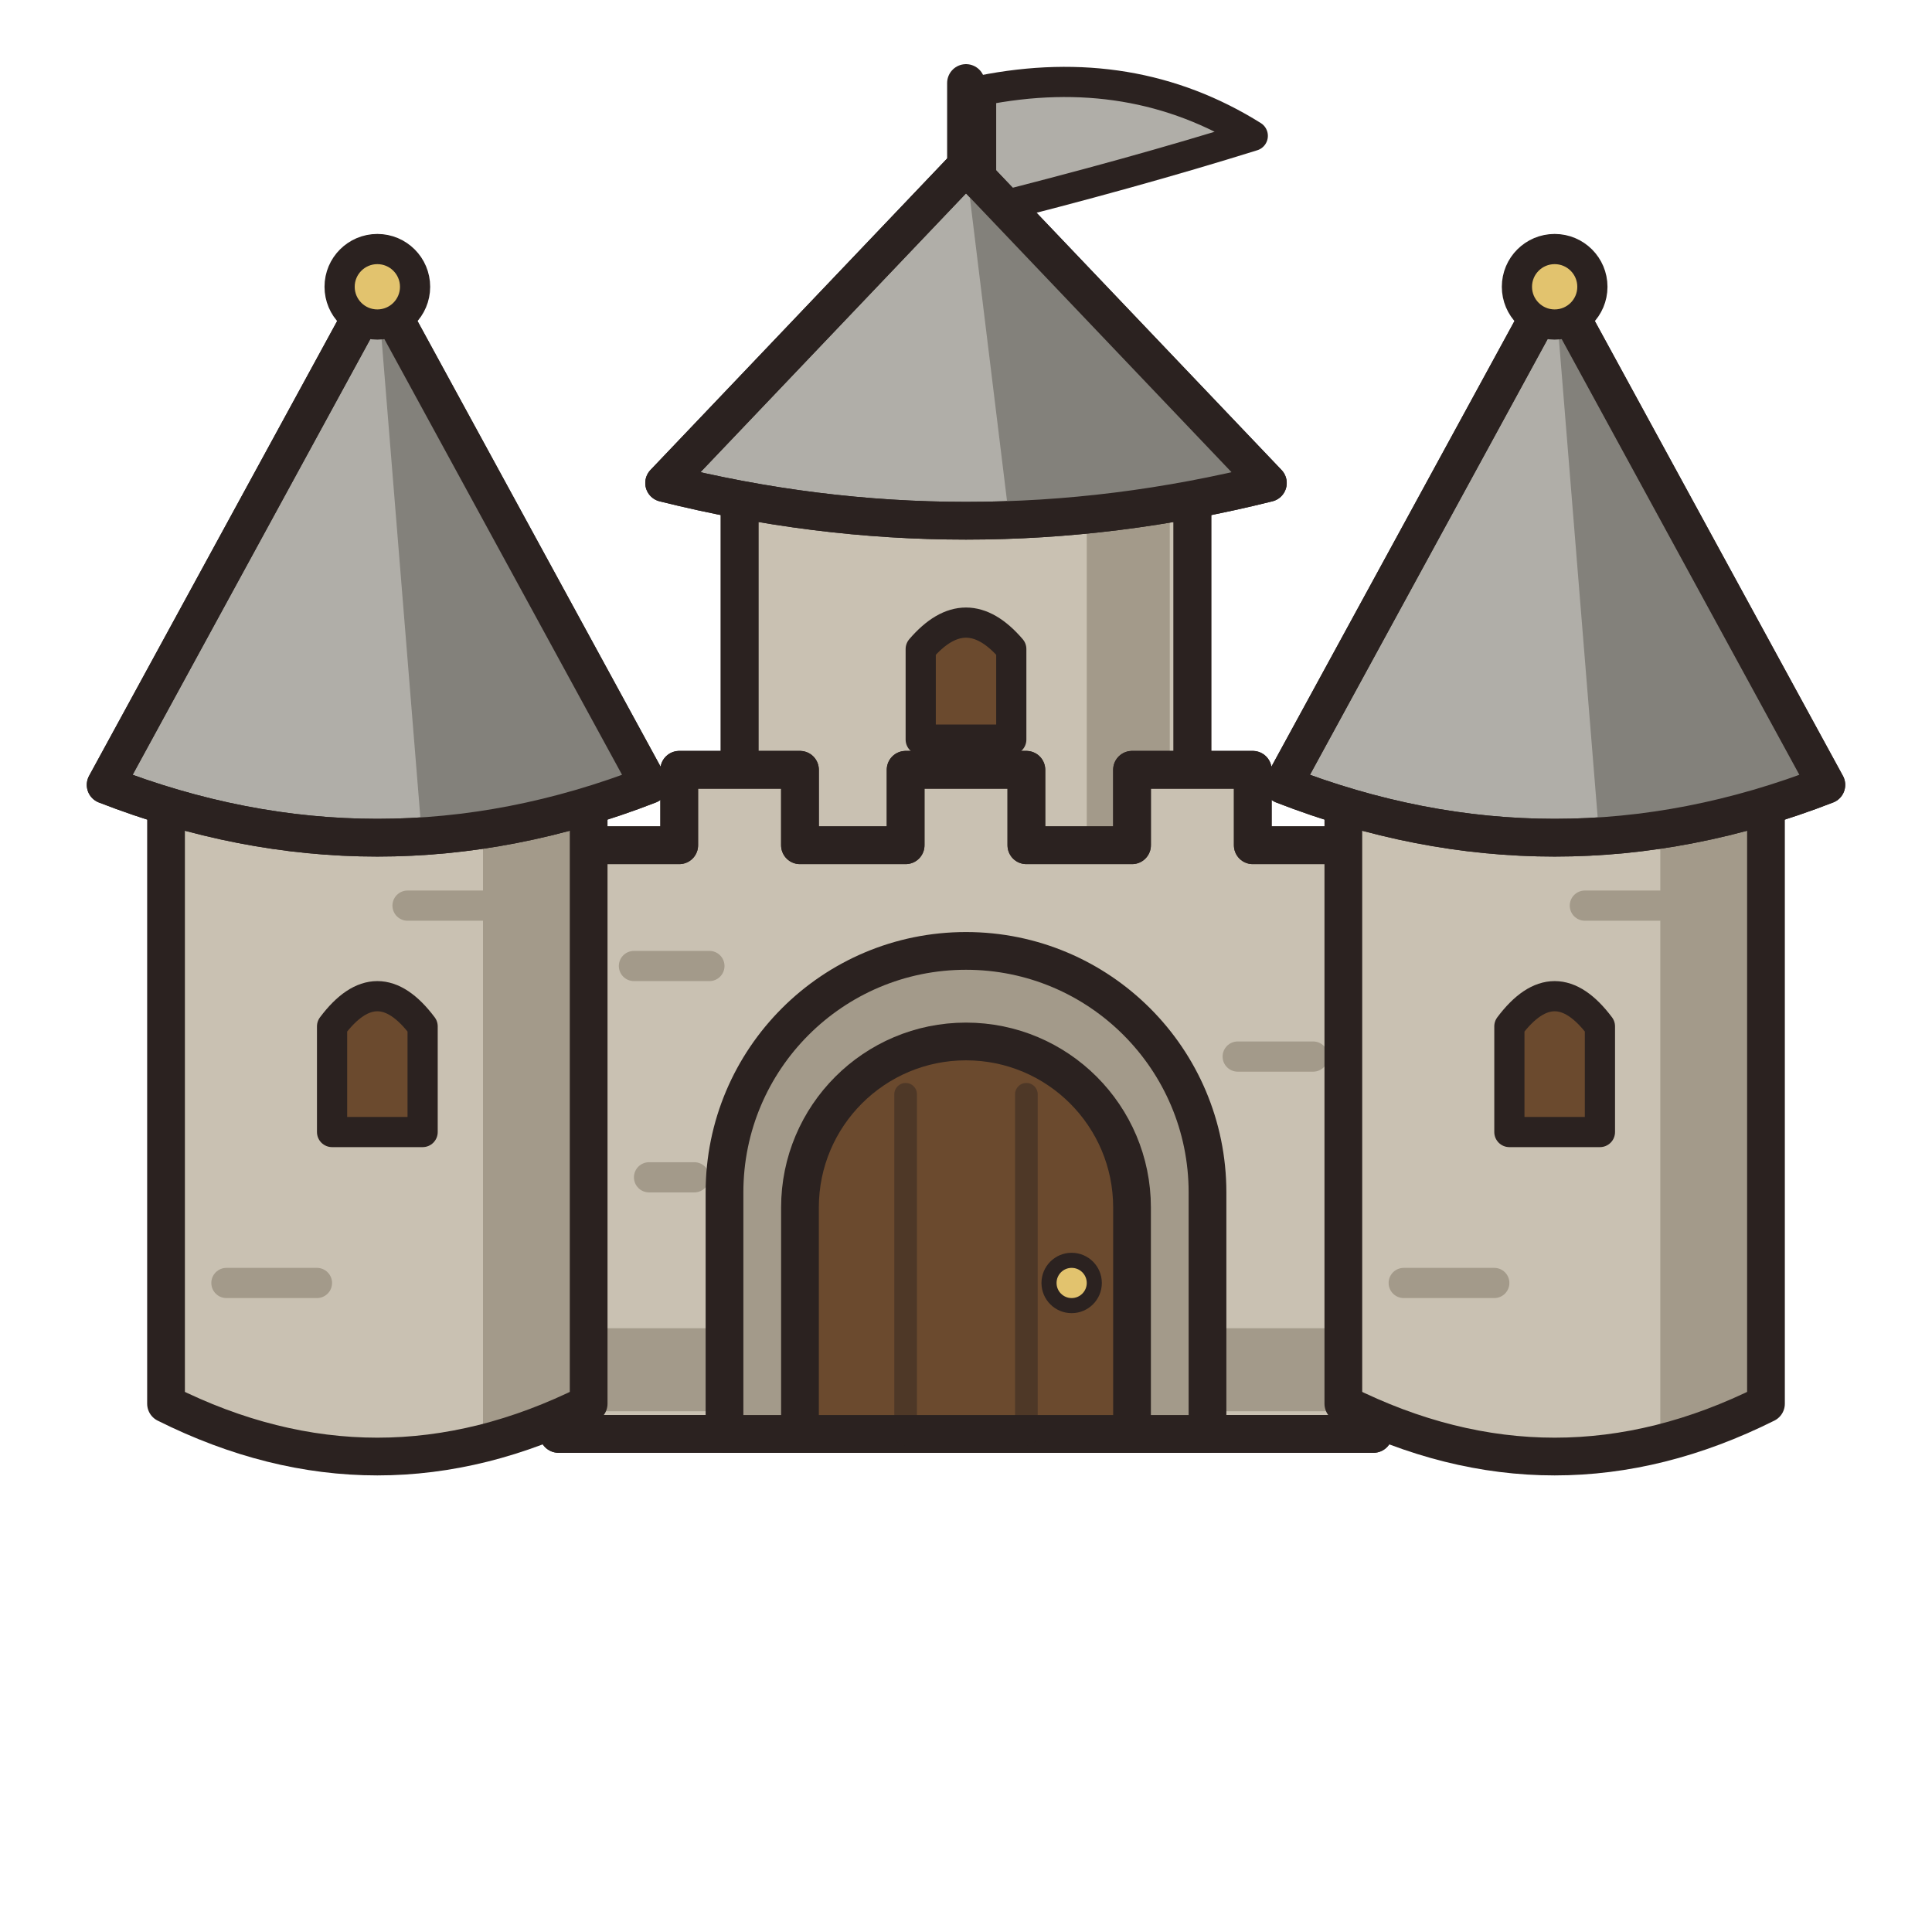
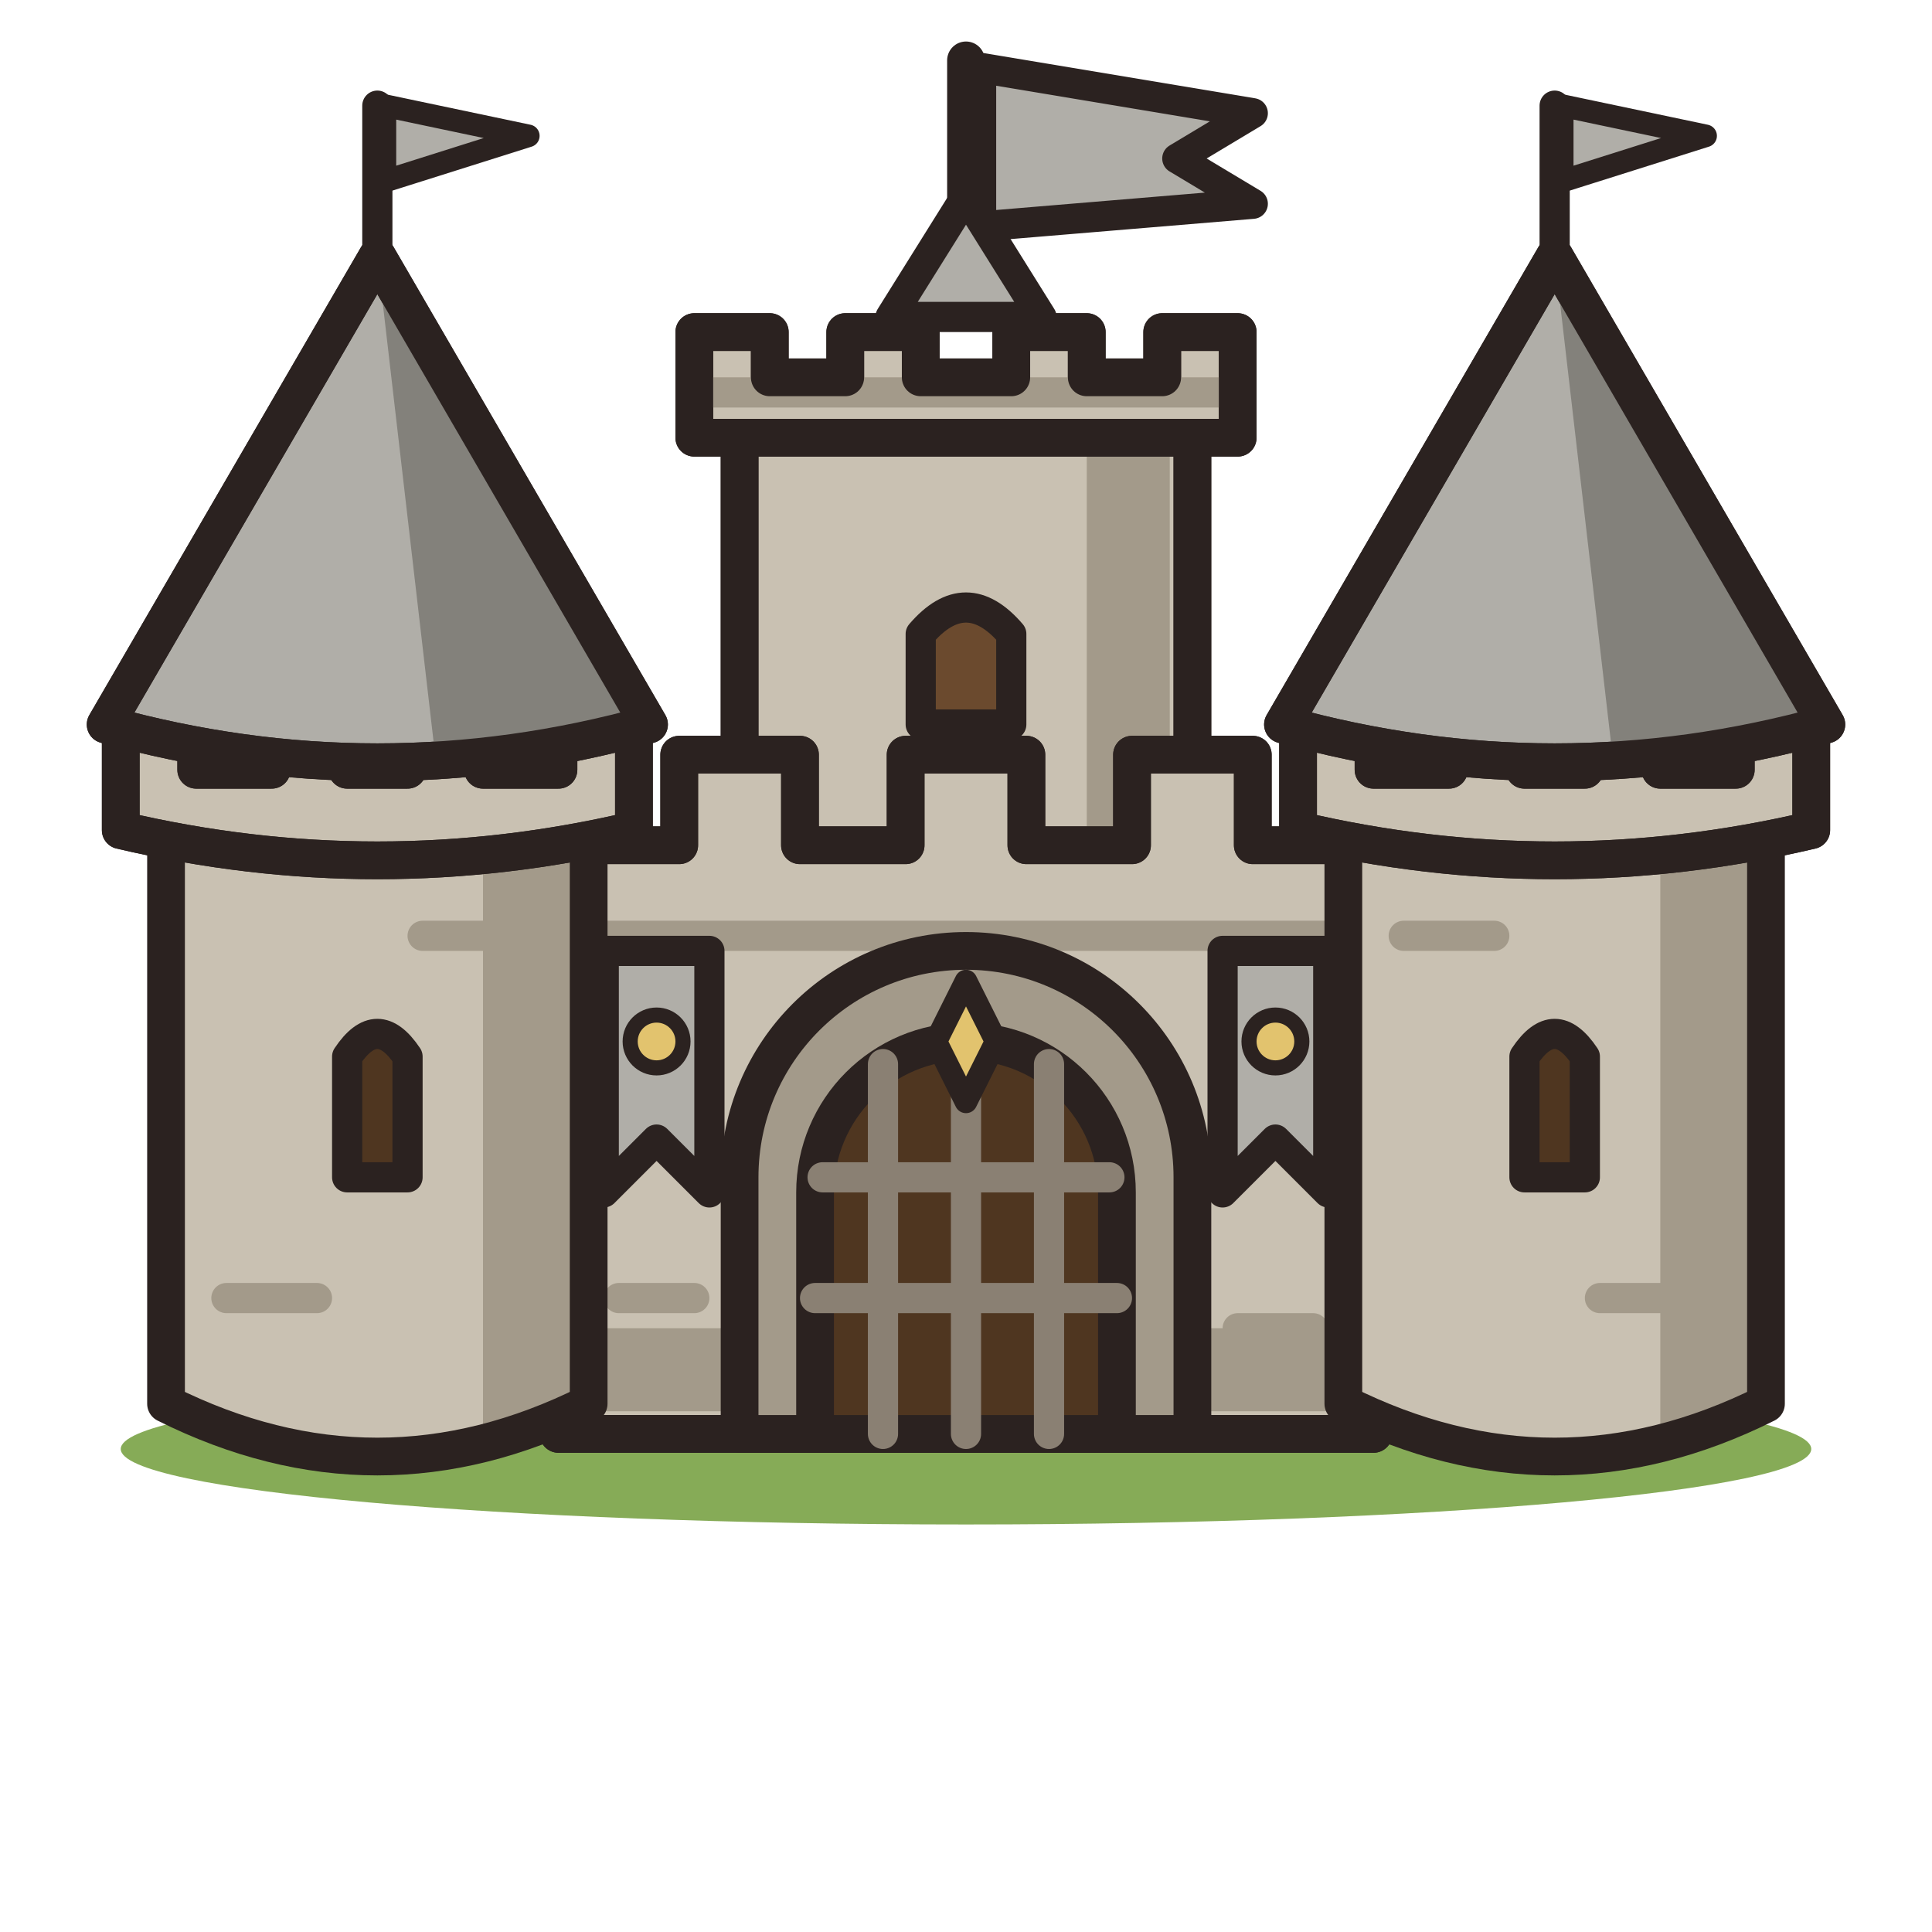
<svg xmlns="http://www.w3.org/2000/svg" viewBox="0 0 256 256" width="256" height="256">
+   <ellipse cx="128" cy="192" rx="112" ry="10" fill="#86ab57" />
  <g stroke="#2b2220" stroke-width="5" stroke-linejoin="round" stroke-linecap="round">
-     <line x1="128" y1="11" x2="128" y2="26" />
-     <path d="M130 12 Q150 8 166 18 Q150 23 130 28 Z" fill="#b0aea8" stroke-width="4" />
-     <rect x="98" y="58" width="60" height="58" fill="#c9c1b2" />
-     <rect x="144" y="60" width="11" height="54" fill="#a39a8a" stroke="none" />
-     <rect x="98" y="58" width="60" height="58" fill="none" />
-     <path d="M122 98 L122 86 Q128 79 134 86 L134 98 Z" fill="#6b4a2e" stroke-width="4" />
-     <path d="M88 64 Q128 74 168 64 L128 22 Z" fill="#b0aea8" />
-     <path d="M128 22 L168 64 Q150 70 134 71 Z" fill="#83817b" stroke="none" />
-     <path d="M88 64 Q128 74 168 64 L128 22 Z" fill="none" />
-     <path d="M74 190 L74 112 L90 112 L90 102 L106 102 L106 112 L120 112 L120 102 L136 102 L136 112 L150 112 L150 102 L166 102 L166 112 L182 112 L182 190 Z" fill="#c9c1b2" />
+     <line x1="128" y1="8" x2="128" y2="30" />
+     <path d="M130 9 L166 15 L156 21 L166 27 L130 30 Z" fill="#b0aea8" stroke-width="4" />
+     <rect x="98" y="56" width="60" height="58" fill="#c9c1b2" />
+     <rect x="144" y="58" width="11" height="54" fill="#a39a8a" stroke="none" />
+     <rect x="98" y="56" width="60" height="58" fill="none" />
+     <path d="M122 96 L122 84 Q128 77 134 84 L134 96 Z" fill="#6b4a2e" stroke-width="4" />
+     <path d="M92 58 L92 44 L102 44 L102 50 L112 50 L112 44 L122 44 L122 50 L134 50 L134 44 L144 44 L144 50 L154 50 L154 44 L164 44 L164 58 Z" fill="#c9c1b2" />
+     <path d="M92 52 L164 52" fill="none" stroke="#a39a8a" stroke-width="4" />
+     <path d="M92 58 L92 44 L102 44 L102 50 L112 50 L112 44 L122 44 L122 50 L134 50 L134 44 L144 44 L144 50 L154 50 L154 44 L164 44 L164 58 Z" fill="none" />
+     <path d="M118 42 L128 26 L138 42 Z" fill="#b0aea8" stroke-width="4" />
+     <path d="M74 190 L74 112 L90 112 L90 100 L106 100 L106 112 L120 112 L120 100 L136 100 L136 112 L150 112 L150 100 L166 100 L166 112 L182 112 L182 190 Z" fill="#c9c1b2" />
    <rect x="77" y="176" width="102" height="11" fill="#a39a8a" stroke="none" />
-     <path d="M74 190 L74 112 L90 112 L90 102 L106 102 L106 112 L120 112 L120 102 L136 102 L136 112 L150 112 L150 102 L166 102 L166 112 L182 112 L182 190 Z" fill="none" />
-     <path d="M84 128 L94 128 M164 140 L174 140 M86 156 L92 156" fill="none" stroke="#a39a8a" stroke-width="4" />
-     <path d="M96 190 L96 158 A32 32 0 0 1 160 158 L160 190 Z" fill="#a39a8a" />
-     <path d="M106 190 L106 160 A22 22 0 0 1 150 160 L150 190 Z" fill="#6b4a2e" />
-     <path d="M120 145 L120 190 M136 145 L136 190" fill="none" stroke-width="3" opacity="0.45" />
-     <circle cx="142" cy="170" r="3" fill="#e2c36e" stroke-width="2" />
-     <path d="M22 100 L22 186 Q50 200 78 186 L78 100 Z" fill="#c9c1b2" stroke="none" />
-     <path d="M64 100 L78 100 L78 186 Q71 190 64 192 Z" fill="#a39a8a" stroke="none" />
-     <path d="M22 100 L22 186 Q50 200 78 186 L78 100 Z" fill="none" />
-     <path d="M44 150 L44 136 Q50 128 56 136 L56 150 Z" fill="#6b4a2e" stroke-width="4" />
-     <path d="M30 170 L42 170 M54 120 L66 120" fill="none" stroke="#a39a8a" stroke-width="4" />
-     <path d="M14 104 Q50 118 86 104 L50 38 Z" fill="#b0aea8" />
-     <path d="M50 38 L86 104 Q68 112 56 112 Z" fill="#83817b" stroke="none" />
-     <path d="M14 104 Q50 118 86 104 L50 38 Z" fill="none" />
-     <circle cx="50" cy="38" r="5" fill="#e2c36e" stroke-width="4" />
-     <path d="M178 100 L178 186 Q206 200 234 186 L234 100 Z" fill="#c9c1b2" stroke="none" />
-     <path d="M220 100 L234 100 L234 186 Q227 190 220 192 Z" fill="#a39a8a" stroke="none" />
-     <path d="M178 100 L178 186 Q206 200 234 186 L234 100 Z" fill="none" />
-     <path d="M200 150 L200 136 Q206 128 212 136 L212 150 Z" fill="#6b4a2e" stroke-width="4" />
-     <path d="M186 170 L198 170 M210 120 L222 120" fill="none" stroke="#a39a8a" stroke-width="4" />
-     <path d="M170 104 Q206 118 242 104 L206 38 Z" fill="#b0aea8" />
-     <path d="M206 38 L242 104 Q224 112 212 112 Z" fill="#83817b" stroke="none" />
-     <path d="M170 104 Q206 118 242 104 L206 38 Z" fill="none" />
-     <circle cx="206" cy="38" r="5" fill="#e2c36e" stroke-width="4" />
+     <path d="M74 190 L74 112 L90 112 L90 100 L106 100 L106 112 L120 112 L120 100 L136 100 L136 112 L150 112 L150 100 L166 100 L166 112 L182 112 L182 190 Z" fill="none" />
+     <path d="M78 124 L178 124" fill="none" stroke="#a39a8a" stroke-width="4" />
+     <path d="M82 172 L92 172 M164 176 L174 176" fill="none" stroke="#a39a8a" stroke-width="4" />
+     <path d="M98 190 L98 156 A30 30 0 0 1 158 156 L158 190 Z" fill="#a39a8a" />
+     <path d="M108 190 L108 158 A20 20 0 0 1 148 158 L148 190 Z" fill="#4f3620" />
+     <path d="M117 141 L117 190 M128 138 L128 190 M139 141 L139 190 M109 156 L147 156 M108 172 L148 172" fill="none" stroke="#8a8073" stroke-width="4" />
+     <path d="M128 130 L124 138 L128 146 L132 138 Z" fill="#e2c36e" stroke-width="3" />
+     <path d="M22 108 L22 186 Q50 200 78 186 L78 108 Z" fill="#c9c1b2" stroke="none" />
+     <path d="M64 108 L78 108 L78 186 Q71 190 64 192 Z" fill="#a39a8a" stroke="none" />
+     <path d="M22 108 L22 186 Q50 200 78 186 L78 108 Z" fill="none" />
+     <path d="M46 156 L46 140 Q50 134 54 140 L54 156 Z" fill="#4f3620" stroke-width="4" />
+     <path d="M30 172 L42 172 M56 124 L68 124" fill="none" stroke="#a39a8a" stroke-width="4" />
+     <path d="M16 110 L16 96 L26 96 L26 102 L36 102 L36 96 L46 96 L46 102 L54 102 L54 96 L64 96 L64 102 L74 102 L74 96 L84 96 L84 110 Q50 118 16 110 Z" fill="#c9c1b2" />
+     <path d="M16 110 L16 96 L26 96 L26 102 L36 102 L36 96 L46 96 L46 102 L54 102 L54 96 L64 96 L64 102 L74 102 L74 96 L84 96 L84 110 Q50 118 16 110 Z" fill="none" />
+     <path d="M14 96 Q50 106 86 96 L50 34 Z" fill="#b0aea8" />
+     <path d="M50 34 L86 96 Q70 102 58 103 Z" fill="#83817b" stroke="none" />
+     <path d="M14 96 Q50 106 86 96 L50 34 Z" fill="none" />
+     <line x1="50" y1="34" x2="50" y2="14" stroke-width="4" />
+     <path d="M51 14 L70 18 L51 24 Z" fill="#b0aea8" stroke-width="3" />
+     <path d="M178 108 L178 186 Q206 200 234 186 L234 108 Z" fill="#c9c1b2" stroke="none" />
+     <path d="M220 108 L234 108 L234 186 Q227 190 220 192 Z" fill="#a39a8a" stroke="none" />
+     <path d="M178 108 L178 186 Q206 200 234 186 L234 108 Z" fill="none" />
+     <path d="M202 156 L202 140 Q206 134 210 140 L210 156 Z" fill="#4f3620" stroke-width="4" />
+     <path d="M186 124 L198 124 M212 172 L224 172" fill="none" stroke="#a39a8a" stroke-width="4" />
+     <path d="M172 110 L172 96 L182 96 L182 102 L192 102 L192 96 L202 96 L202 102 L210 102 L210 96 L220 96 L220 102 L230 102 L230 96 L240 96 L240 110 Q206 118 172 110 Z" fill="#c9c1b2" />
+     <path d="M172 110 L172 96 L182 96 L182 102 L192 102 L192 96 L202 96 L202 102 L210 102 L210 96 L220 96 L220 102 L230 102 L230 96 L240 96 L240 110 Q206 118 172 110 Z" fill="none" />
+     <path d="M170 96 Q206 106 242 96 L206 34 Z" fill="#b0aea8" />
+     <path d="M206 34 L242 96 Q226 102 214 103 Z" fill="#83817b" stroke="none" />
+     <path d="M170 96 Q206 106 242 96 L206 34 Z" fill="none" />
+     <line x1="206" y1="34" x2="206" y2="14" stroke-width="4" />
+     <path d="M207 14 L226 18 L207 24 Z" fill="#b0aea8" stroke-width="3" />
+     <path d="M80 126 L80 158 L87 151 L94 158 L94 126 Z" fill="#b0aea8" stroke-width="4" />
+     <circle cx="87" cy="138" r="3.5" fill="#e2c36e" stroke-width="2" />
+     <path d="M162 126 L162 158 L169 151 L176 158 L176 126 Z" fill="#b0aea8" stroke-width="4" />
+     <circle cx="169" cy="138" r="3.5" fill="#e2c36e" stroke-width="2" />
  </g>
</svg>
